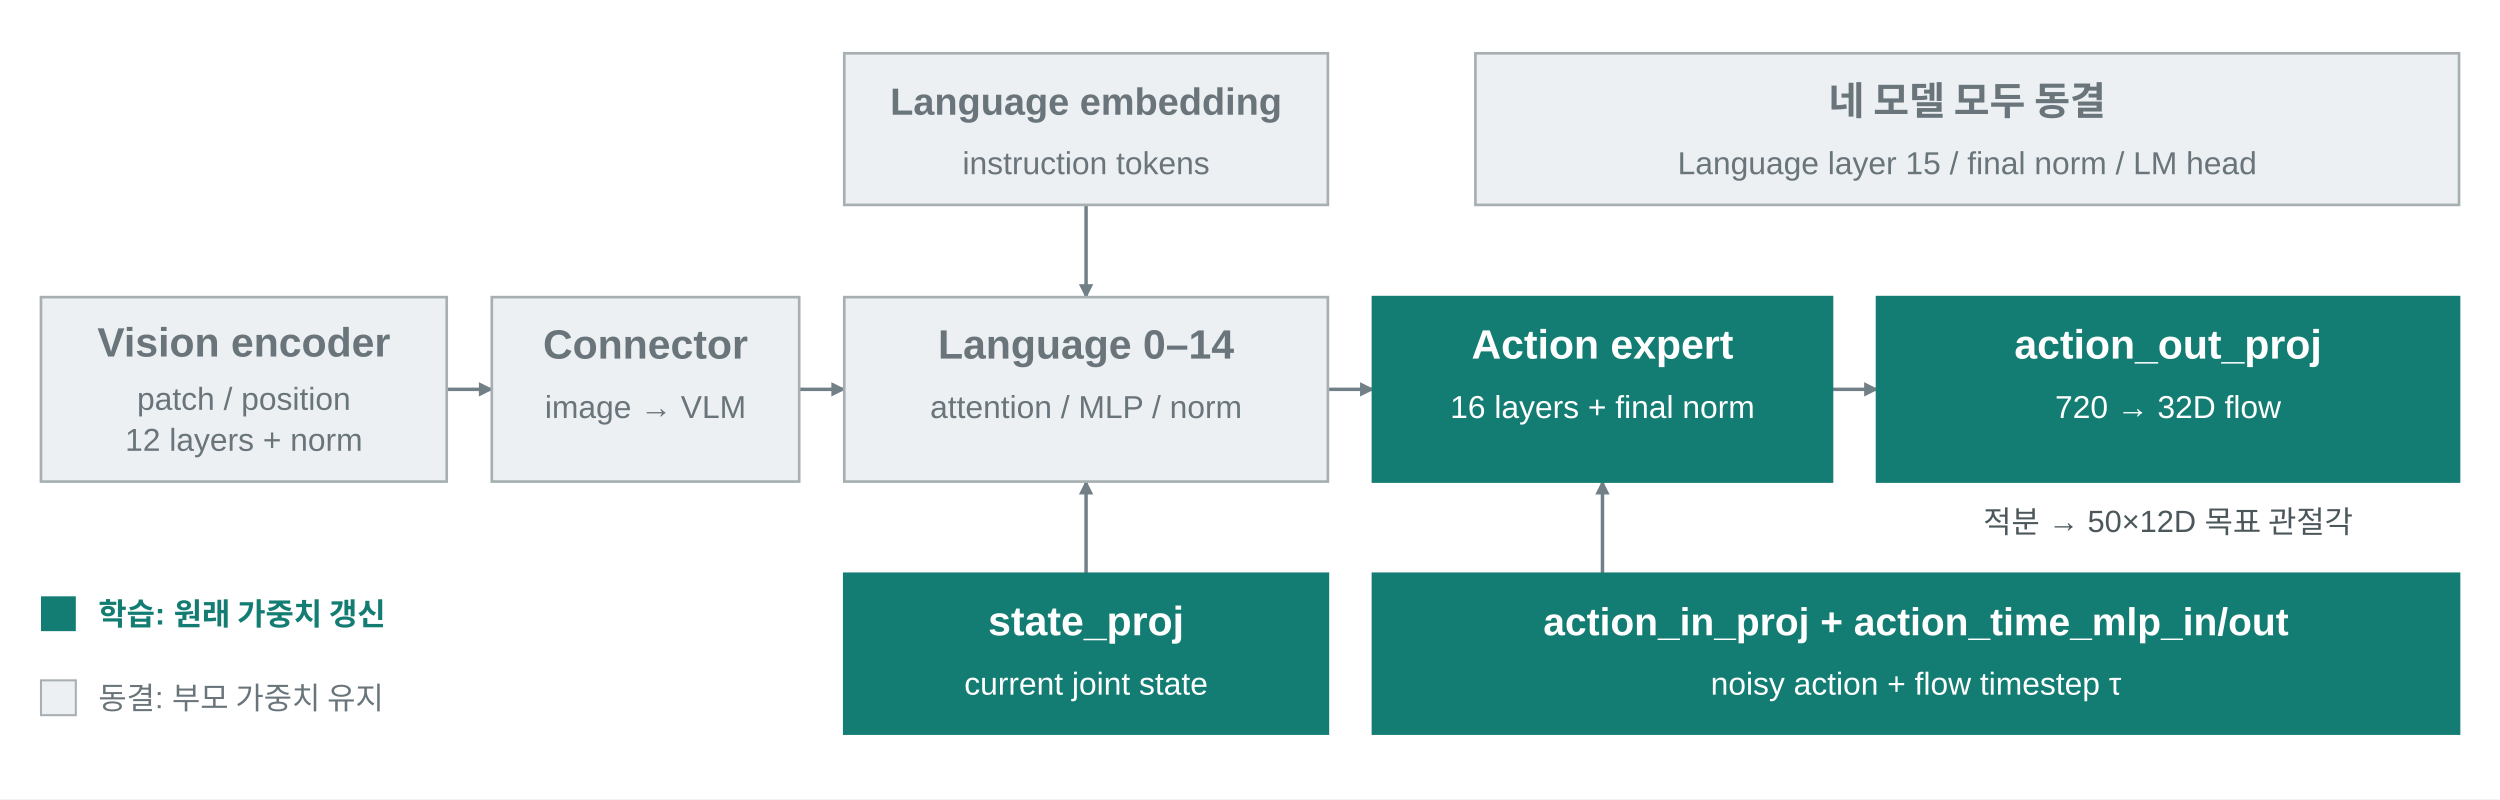
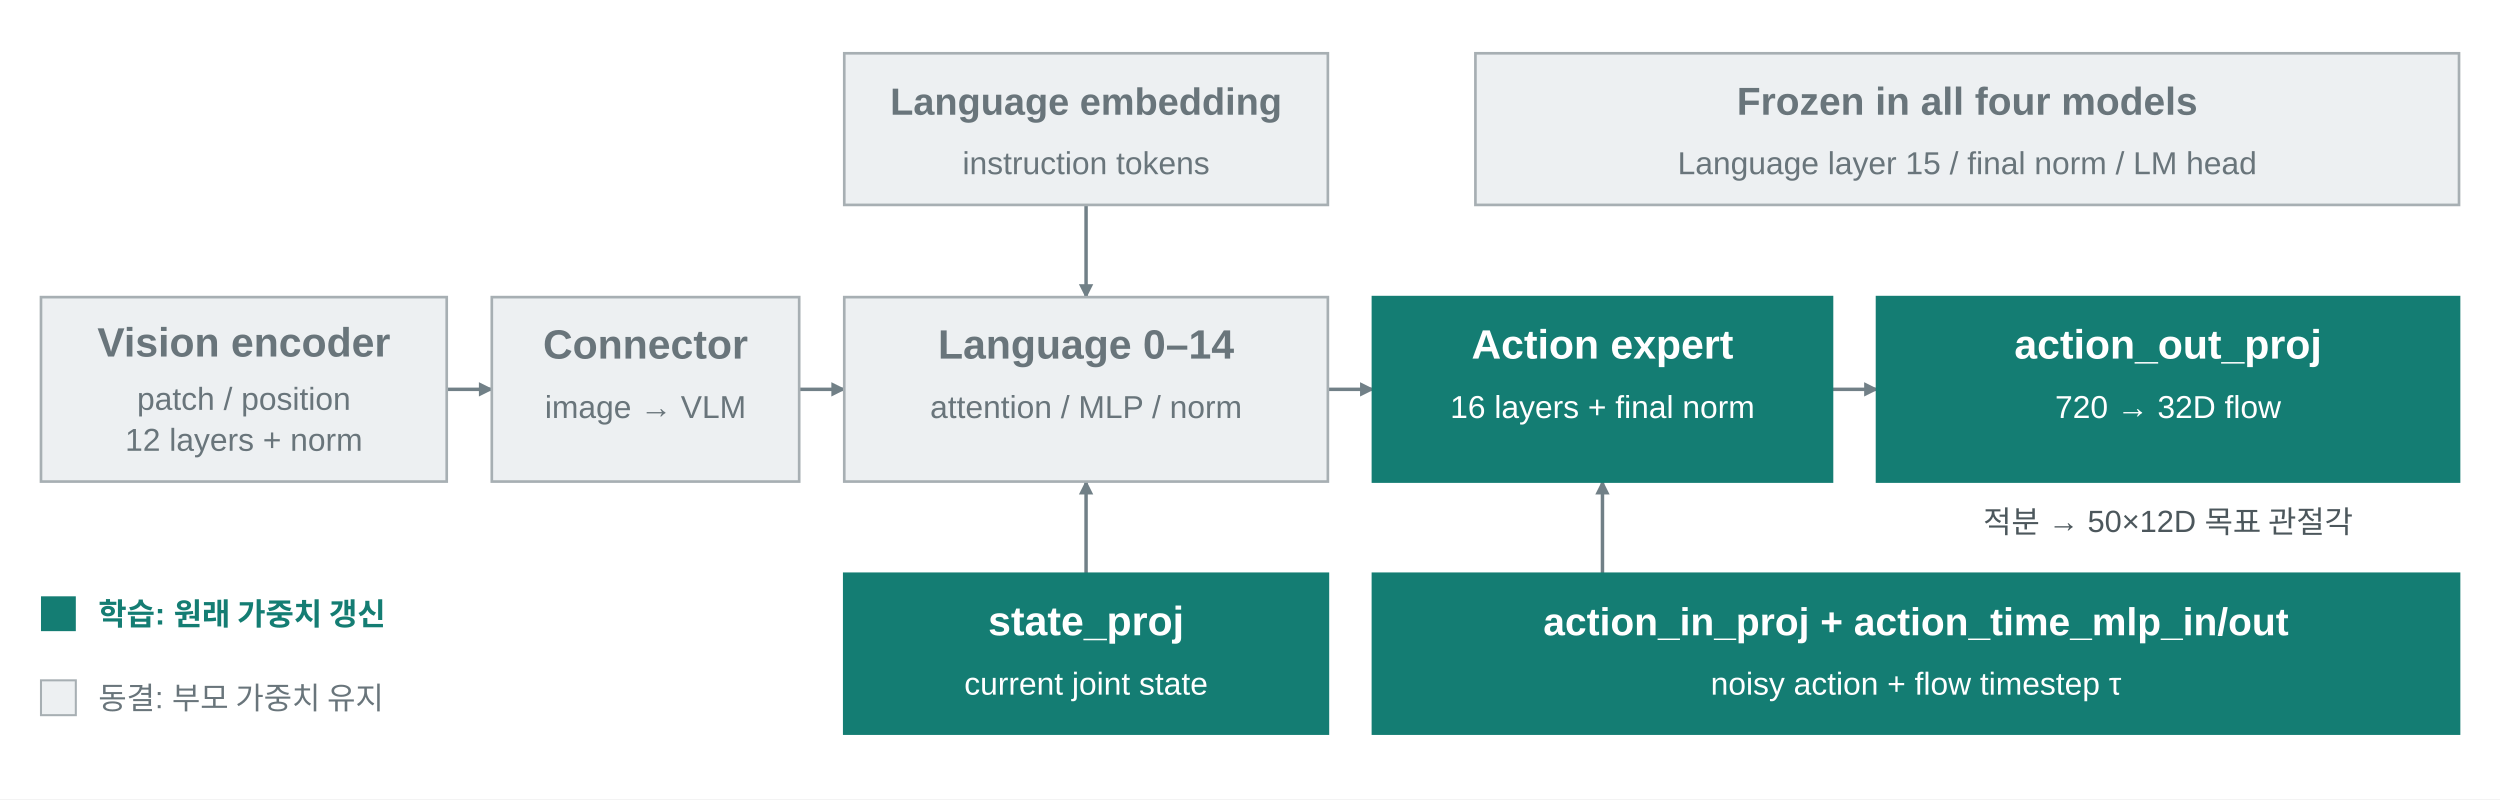
<svg xmlns="http://www.w3.org/2000/svg" width="1220" height="390" viewBox="0 0 1220 390" role="img" aria-labelledby="diagram-title diagram-desc">
  <defs>
    <marker id="arrow" viewBox="0 0 10 10" refX="9" refY="5" markerWidth="7" markerHeight="7" orient="auto-start-reverse" markerUnits="userSpaceOnUse">
      <path d="M 0 0 L 10 5 L 0 10 Z" fill="#718087" />
    </marker>
  </defs>
  <style>
    text { font-family: Arial, Helvetica, sans-serif; text-anchor: middle; }
    .node-title { font-weight: 700; }
    .node-detail { font-size: 15.5px; font-weight: 400; }
    .flow { fill: none; stroke: #718087; stroke-width: 1.7; marker-end: url(#arrow); }
    .legend { text-anchor: start; font-size: 15px; }
  </style>
  <rect width="1220" height="390" fill="#FFFFFF" />
  <g aria-hidden="true">
    <path class="flow" d="M 218 190 H 240" />
    <path class="flow" d="M 390 190 H 412" />
    <path class="flow" d="M 648 190 H 670" />
    <path class="flow" d="M 894 190 H 916" />
    <path class="flow" d="M 530 100 V 145" />
    <path class="flow" d="M 530 280 V 235" />
    <path class="flow" d="M 782 280 V 235" />
  </g>
  <g id="vision_encoder" data-module="vision_encoder" data-state="frozen" role="group" aria-label="Vision encoder: 동결">
    <rect x="20" y="145" width="198" height="90" fill="#EDF0F2" stroke="#A7AFB3" stroke-width="1.3" />
    <text x="119" y="174" class="node-title" font-size="20" fill="#69757B">Vision encoder</text>
    <text x="119" y="200" class="node-detail" fill="#69757B">patch / position</text>
    <text x="119" y="220" class="node-detail" fill="#69757B">12 layers + norm</text>
  </g>
  <g id="connector" data-module="connector" data-state="frozen" role="group" aria-label="Connector: 동결">
    <rect x="240" y="145" width="150" height="90" fill="#EDF0F2" stroke="#A7AFB3" stroke-width="1.3" />
    <text x="315" y="175" class="node-title" font-size="20" fill="#69757B">Connector</text>
    <text x="315" y="204" class="node-detail" fill="#69757B">image → VLM</text>
  </g>
  <g id="language_layers_0_14" data-module="language_layers_0_14" data-state="frozen" role="group" aria-label="Language 0–14: 동결">
    <rect x="412" y="145" width="236" height="90" fill="#EDF0F2" stroke="#A7AFB3" stroke-width="1.3" />
    <text x="530" y="175" class="node-title" font-size="20" fill="#69757B">Language 0–14</text>
    <text x="530" y="204" class="node-detail" fill="#69757B">attention / MLP / norm</text>
  </g>
  <g id="action_expert" data-module="action_expert" data-state="train" role="group" aria-label="Action expert: 학습">
    <rect x="670" y="145" width="224" height="90" fill="#147D73" stroke="#147D73" stroke-width="1.3" />
    <text x="782" y="175" class="node-title" font-size="20" fill="#FFFFFF">Action expert</text>
    <text x="782" y="204" class="node-detail" fill="#FFFFFF">16 layers + final norm</text>
  </g>
  <g id="action_out_proj" data-module="action_out_proj" data-state="train" role="group" aria-label="action_out_proj: 학습">
    <rect x="916" y="145" width="284" height="90" fill="#147D73" stroke="#147D73" stroke-width="1.3" />
    <text x="1058" y="175" class="node-title" font-size="20" fill="#FFFFFF">action_out_proj</text>
    <text x="1058" y="204" class="node-detail" fill="#FFFFFF">720 → 32D flow</text>
  </g>
  <g id="language_embedding" data-module="language_embedding" data-state="frozen" role="group" aria-label="Language embedding: 동결">
    <rect x="412" y="26" width="236" height="74" fill="#EDF0F2" stroke="#A7AFB3" stroke-width="1.3" />
    <text x="530" y="56" class="node-title" font-size="18.5" fill="#69757B">Language embedding</text>
    <text x="530" y="85" class="node-detail" fill="#69757B">instruction tokens</text>
  </g>
-   <g id="language_frozen_tail" data-module="language_frozen_tail" data-state="frozen" role="group" aria-label="네 모델 모두 동결: 동결">
+   <g id="language_frozen_tail" data-module="language_frozen_tail" data-state="frozen" role="group" aria-label="Frozen in all four models">
    <rect x="720" y="26" width="480" height="74" fill="#EDF0F2" stroke="#A7AFB3" stroke-width="1.3" />
-     <text x="960" y="56" class="node-title" font-size="19" fill="#69757B">네 모델 모두 동결</text>
+     <text x="960" y="56" class="node-title" font-size="19" fill="#69757B">Frozen in all four models</text>
    <text x="960" y="85" class="node-detail" fill="#69757B">Language layer 15 / final norm / LM head</text>
  </g>
  <g id="state_proj" data-module="state_proj" data-state="train" role="group" aria-label="state_proj: 학습">
    <rect x="412" y="280" width="236" height="78" fill="#147D73" stroke="#147D73" stroke-width="1.3" />
    <text x="530" y="310" class="node-title" font-size="20" fill="#FFFFFF">state_proj</text>
    <text x="530" y="339" class="node-detail" fill="#FFFFFF">current joint state</text>
  </g>
  <g id="action_in_proj_and_time_mlp" data-module="action_in_proj_and_time_mlp" data-state="train" role="group" aria-label="action_in_proj + action_time_mlp_in/out: 학습">
    <rect x="670" y="280" width="530" height="78" fill="#147D73" stroke="#147D73" stroke-width="1.3" />
    <text x="935" y="310" class="node-title" font-size="19" fill="#FFFFFF">action_in_proj + action_time_mlp_in/out</text>
    <text x="935" y="339" class="node-detail" fill="#FFFFFF">noisy action + flow timestep τ</text>
  </g>
  <text id="integrated_action_output" x="1058" y="260" font-size="15" fill="#4C575C">적분 → 50×12D 목표 관절각</text>
  <g id="legend" aria-label="녹색: 학습, 회색: 동결">
    <rect x="20" y="291" width="17" height="17" fill="#147D73" />
    <text x="48" y="305" class="legend" font-weight="700" fill="#147D73">학습: 원래 가중치 갱신</text>
    <rect x="20" y="332" width="17" height="17" fill="#EDF0F2" stroke="#A7AFB3" stroke-width="1" />
    <text x="48" y="346" class="legend" fill="#69757B">동결: 부모 가중치 유지</text>
  </g>
</svg>
